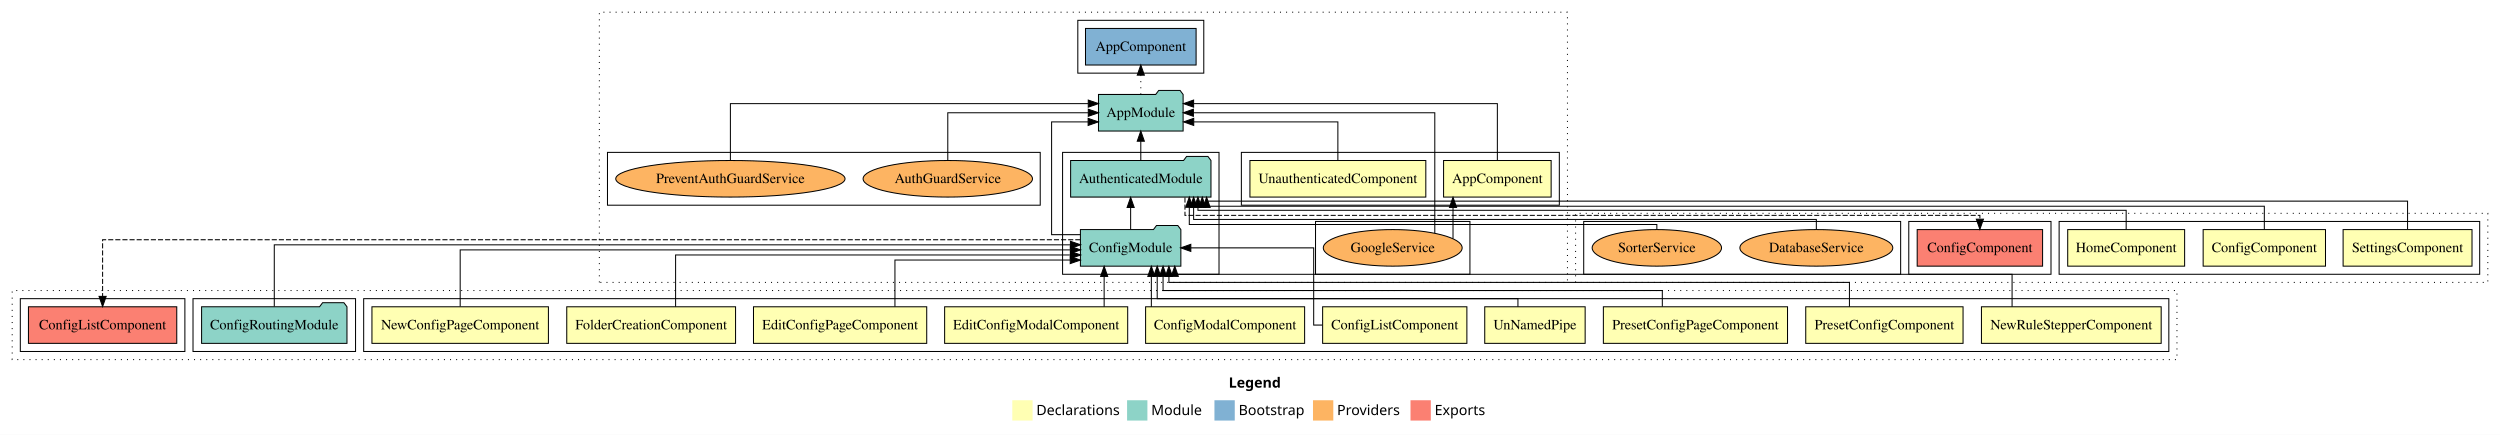
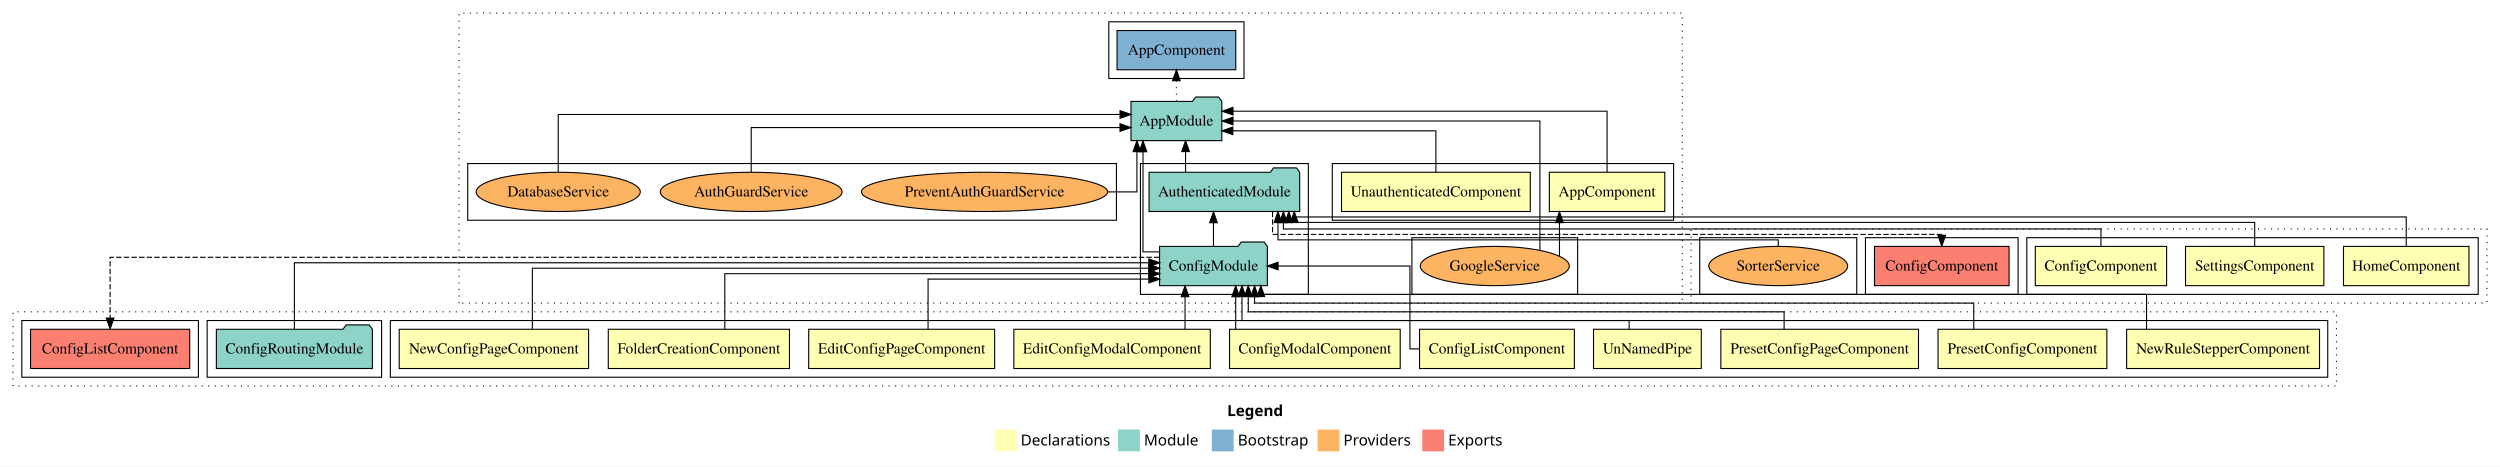
- <svg xmlns="http://www.w3.org/2000/svg" width="2461pt" height="428pt" viewBox="0.00 0.00 2461.00 428.00">
+ <svg xmlns="http://www.w3.org/2000/svg" width="2293pt" height="428pt" viewBox="0.00 0.00 2293.00 428.00">
  <g id="graph0" class="graph" transform="scale(1 1) rotate(0) translate(4 424)">
-     <polygon fill="#ffffff" stroke="transparent" points="-4,4 -4,-424 2457,-424 2457,4 -4,4" />
-     <text text-anchor="start" x="1205.509" y="-42.4" font-family="sans-serif" font-weight="bold" font-size="14.00" fill="#000000">Legend</text>
-     <polygon fill="#ffffb3" stroke="transparent" points="992.5,-10 992.5,-30 1012.5,-30 1012.5,-10 992.5,-10" />
-     <text text-anchor="start" x="1016.129" y="-15.4" font-family="sans-serif" font-size="14.00" fill="#000000">  Declarations</text>
-     <polygon fill="#8dd3c7" stroke="transparent" points="1105.5,-10 1105.5,-30 1125.5,-30 1125.5,-10 1105.5,-10" />
-     <text text-anchor="start" x="1129.225" y="-15.4" font-family="sans-serif" font-size="14.00" fill="#000000">  Module</text>
-     <polygon fill="#80b1d3" stroke="transparent" points="1191.5,-10 1191.5,-30 1211.5,-30 1211.5,-10 1191.5,-10" />
-     <text text-anchor="start" x="1215.281" y="-15.4" font-family="sans-serif" font-size="14.00" fill="#000000">  Bootstrap</text>
-     <polygon fill="#fdb462" stroke="transparent" points="1288.5,-10 1288.5,-30 1308.5,-30 1308.5,-10 1288.5,-10" />
-     <text text-anchor="start" x="1312.173" y="-15.4" font-family="sans-serif" font-size="14.00" fill="#000000">  Providers</text>
-     <polygon fill="#fb8072" stroke="transparent" points="1384.5,-10 1384.5,-30 1404.5,-30 1404.5,-10 1384.5,-10" />
-     <text text-anchor="start" x="1408.226" y="-15.4" font-family="sans-serif" font-size="14.00" fill="#000000">  Exports</text>
+     <polygon fill="#ffffff" stroke="transparent" points="-4,4 -4,-424 2289,-424 2289,4 -4,4" />
+     <text text-anchor="start" x="1121.509" y="-42.4" font-family="sans-serif" font-weight="bold" font-size="14.00" fill="#000000">Legend</text>
+     <polygon fill="#ffffb3" stroke="transparent" points="908.5,-10 908.5,-30 928.5,-30 928.5,-10 908.5,-10" />
+     <text text-anchor="start" x="932.129" y="-15.4" font-family="sans-serif" font-size="14.00" fill="#000000">  Declarations</text>
+     <polygon fill="#8dd3c7" stroke="transparent" points="1021.5,-10 1021.5,-30 1041.5,-30 1041.5,-10 1021.5,-10" />
+     <text text-anchor="start" x="1045.225" y="-15.4" font-family="sans-serif" font-size="14.00" fill="#000000">  Module</text>
+     <polygon fill="#80b1d3" stroke="transparent" points="1107.5,-10 1107.5,-30 1127.5,-30 1127.5,-10 1107.5,-10" />
+     <text text-anchor="start" x="1131.281" y="-15.4" font-family="sans-serif" font-size="14.00" fill="#000000">  Bootstrap</text>
+     <polygon fill="#fdb462" stroke="transparent" points="1204.5,-10 1204.5,-30 1224.5,-30 1224.5,-10 1204.5,-10" />
+     <text text-anchor="start" x="1228.173" y="-15.4" font-family="sans-serif" font-size="14.00" fill="#000000">  Providers</text>
+     <polygon fill="#fb8072" stroke="transparent" points="1300.5,-10 1300.5,-30 1320.5,-30 1320.5,-10 1300.5,-10" />
+     <text text-anchor="start" x="1324.226" y="-15.4" font-family="sans-serif" font-size="14.00" fill="#000000">  Exports</text>
    <g id="clust1" class="cluster">
-       <polygon fill="none" stroke="#000000" stroke-dasharray="1,5" points="586,-146 586,-412 1539,-412 1539,-146 586,-146" />
+       <polygon fill="none" stroke="#000000" stroke-dasharray="1,5" points="417,-146 417,-412 1539,-412 1539,-146 417,-146" />
    </g>
    <g id="clust2" class="cluster">
      <polygon fill="none" stroke="#000000" points="1218,-222 1218,-274 1531,-274 1531,-222 1218,-222" />
    </g>
    <g id="clust3" class="cluster">
      <polygon fill="none" stroke="#000000" points="1291,-154 1291,-206 1443,-206 1443,-154 1291,-154" />
    </g>
    <g id="clust5" class="cluster">
      <polygon fill="none" stroke="#000000" points="1042,-154 1042,-274 1196,-274 1196,-154 1042,-154" />
    </g>
    <g id="clust7" class="cluster">
-       <polygon fill="none" stroke="#000000" points="1057,-352 1057,-404 1181,-404 1181,-352 1057,-352" />
+       <polygon fill="none" stroke="#000000" points="1013,-352 1013,-404 1137,-404 1137,-352 1013,-352" />
    </g>
    <g id="clust8" class="cluster">
-       <polygon fill="none" stroke="#000000" points="594,-222 594,-274 1020,-274 1020,-222 594,-222" />
+       <polygon fill="none" stroke="#000000" points="425,-222 425,-274 1020,-274 1020,-222 425,-222" />
    </g>
    <g id="clust9" class="cluster">
-       <polygon fill="none" stroke="#000000" stroke-dasharray="1,5" points="1547,-146 1547,-214 2445,-214 2445,-146 1547,-146" />
+       <polygon fill="none" stroke="#000000" stroke-dasharray="1,5" points="1547,-146 1547,-214 2277,-214 2277,-146 1547,-146" />
    </g>
    <g id="clust10" class="cluster">
-       <polygon fill="none" stroke="#000000" points="2023,-154 2023,-206 2437,-206 2437,-154 2023,-154" />
+       <polygon fill="none" stroke="#000000" points="1855,-154 1855,-206 2269,-206 2269,-154 1855,-154" />
    </g>
    <g id="clust15" class="cluster">
-       <polygon fill="none" stroke="#000000" points="1875,-154 1875,-206 2015,-206 2015,-154 1875,-154" />
+       <polygon fill="none" stroke="#000000" points="1707,-154 1707,-206 1847,-206 1847,-154 1707,-154" />
    </g>
    <g id="clust17" class="cluster">
-       <polygon fill="none" stroke="#000000" points="1555,-154 1555,-206 1867,-206 1867,-154 1555,-154" />
+       <polygon fill="none" stroke="#000000" points="1555,-154 1555,-206 1699,-206 1699,-154 1555,-154" />
    </g>
    <g id="clust18" class="cluster">
      <polygon fill="none" stroke="#000000" stroke-dasharray="1,5" points="8,-70 8,-138 2139,-138 2139,-70 8,-70" />
    </g>
    <g id="clust19" class="cluster">
      <polygon fill="none" stroke="#000000" points="354,-78 354,-130 2131,-130 2131,-78 354,-78" />
    </g>
    <g id="clust30" class="cluster">
      <polygon fill="none" stroke="#000000" points="186,-78 186,-130 346,-130 346,-78 186,-78" />
    </g>
    <g id="clust31" class="cluster">
      <polygon fill="none" stroke="#000000" points="16,-78 16,-130 178,-130 178,-78 16,-78" />
    </g>
    <g id="node1" class="node">
      <polygon fill="#ffffb3" stroke="#000000" points="1522.94,-266 1417.06,-266 1417.06,-230 1522.94,-230 1522.94,-266" />
      <text text-anchor="middle" x="1470" y="-243.8" font-family="Times,serif" font-size="14.00" fill="#000000">AppComponent</text>
    </g>
    <g id="node3" class="node">
-       <polygon fill="#8dd3c7" stroke="#000000" points="1160.657,-331 1157.657,-335 1136.657,-335 1133.657,-331 1077.343,-331 1077.343,-295 1160.657,-295 1160.657,-331" />
-       <text text-anchor="middle" x="1119" y="-308.8" font-family="Times,serif" font-size="14.00" fill="#000000">AppModule</text>
+       <polygon fill="#8dd3c7" stroke="#000000" points="1116.657,-331 1113.657,-335 1092.657,-335 1089.657,-331 1033.343,-331 1033.343,-295 1116.657,-295 1116.657,-331" />
+       <text text-anchor="middle" x="1075" y="-308.8" font-family="Times,serif" font-size="14.00" fill="#000000">AppModule</text>
    </g>
    <g id="edge1" class="edge">
-       <path fill="none" stroke="#000000" d="M1470,-266.292C1470,-288.206 1470,-322 1470,-322 1470,-322 1170.99,-322 1170.99,-322" />
-       <polygon fill="#000000" stroke="#000000" points="1170.99,-318.5 1160.99,-322 1170.99,-325.5 1170.99,-318.5" />
+       <path fill="none" stroke="#000000" d="M1470,-266.292C1470,-288.206 1470,-322 1470,-322 1470,-322 1126.898,-322 1126.898,-322" />
+       <polygon fill="#000000" stroke="#000000" points="1126.898,-318.5 1116.898,-322 1126.898,-325.5 1126.898,-318.5" />
    </g>
    <g id="node2" class="node">
      <polygon fill="#ffffb3" stroke="#000000" points="1399.574,-266 1226.426,-266 1226.426,-230 1399.574,-230 1399.574,-266" />
      <text text-anchor="middle" x="1313" y="-243.8" font-family="Times,serif" font-size="14.00" fill="#000000">UnauthenticatedComponent</text>
    </g>
    <g id="edge3" class="edge">
-       <path fill="none" stroke="#000000" d="M1313,-266.027C1313,-282.398 1313,-304 1313,-304 1313,-304 1171.095,-304 1171.095,-304" />
-       <polygon fill="#000000" stroke="#000000" points="1171.095,-300.5 1161.095,-304 1171.095,-307.5 1171.095,-300.5" />
+       <path fill="none" stroke="#000000" d="M1313,-266.027C1313,-282.398 1313,-304 1313,-304 1313,-304 1126.729,-304 1126.729,-304" />
+       <polygon fill="#000000" stroke="#000000" points="1126.729,-300.5 1116.729,-304 1126.729,-307.5 1126.729,-300.5" />
    </g>
    <g id="node7" class="node">
-       <polygon fill="#80b1d3" stroke="#000000" points="1173.439,-396 1064.561,-396 1064.561,-360 1173.439,-360 1173.439,-396" />
-       <text text-anchor="middle" x="1119" y="-373.8" font-family="Times,serif" font-size="14.00" fill="#000000">AppComponent </text>
+       <polygon fill="#80b1d3" stroke="#000000" points="1129.439,-396 1020.561,-396 1020.561,-360 1129.439,-360 1129.439,-396" />
+       <text text-anchor="middle" x="1075" y="-373.8" font-family="Times,serif" font-size="14.00" fill="#000000">AppComponent </text>
    </g>
    <g id="edge6" class="edge">
-       <path fill="none" stroke="#000000" stroke-dasharray="1,5" d="M1119,-331.106C1119,-331.106 1119,-349.991 1119,-349.991" />
-       <polygon fill="#000000" stroke="#000000" points="1115.5,-349.991 1119,-359.991 1122.5,-349.991 1115.5,-349.991" />
+       <path fill="none" stroke="#000000" stroke-dasharray="1,5" d="M1075,-331.106C1075,-331.106 1075,-349.991 1075,-349.991" />
+       <polygon fill="#000000" stroke="#000000" points="1071.5,-349.991 1075,-359.991 1078.5,-349.991 1071.5,-349.991" />
    </g>
    <g id="node4" class="node">
      <ellipse fill="#fdb462" stroke="#000000" cx="1367" cy="-180" rx="68.338" ry="18" />
      <text text-anchor="middle" x="1367" y="-175.8" font-family="Times,serif" font-size="14.00" fill="#000000">GoogleService</text>
    </g>
    <g id="edge2" class="edge">
      <path fill="none" stroke="#000000" d="M1426.35,-189.171C1426.35,-189.171 1426.35,-219.793 1426.35,-219.793" />
      <polygon fill="#000000" stroke="#000000" points="1422.85,-219.793 1426.35,-229.793 1429.85,-219.793 1422.85,-219.793" />
    </g>
-     <g id="edge8" class="edge">
-       <path fill="none" stroke="#000000" d="M1408.409,-194.487C1408.409,-228.957 1408.409,-313 1408.409,-313 1408.409,-313 1170.773,-313 1170.773,-313" />
-       <polygon fill="#000000" stroke="#000000" points="1170.774,-309.5 1160.773,-313 1170.773,-316.5 1170.774,-309.5" />
+     <g id="edge9" class="edge">
+       <path fill="none" stroke="#000000" d="M1408.409,-194.487C1408.409,-228.957 1408.409,-313 1408.409,-313 1408.409,-313 1126.889,-313 1126.889,-313" />
+       <polygon fill="#000000" stroke="#000000" points="1126.889,-309.5 1116.889,-313 1126.889,-316.5 1126.889,-309.5" />
    </g>
    <g id="node5" class="node">
      <polygon fill="#8dd3c7" stroke="#000000" points="1188.077,-266 1185.077,-270 1164.077,-270 1161.077,-266 1049.923,-266 1049.923,-230 1188.077,-230 1188.077,-266" />
      <text text-anchor="middle" x="1119" y="-243.8" font-family="Times,serif" font-size="14.00" fill="#000000">AuthenticatedModule</text>
    </g>
    <g id="edge4" class="edge">
-       <path fill="none" stroke="#000000" d="M1119,-266.106C1119,-266.106 1119,-284.991 1119,-284.991" />
-       <polygon fill="#000000" stroke="#000000" points="1115.5,-284.991 1119,-294.991 1122.5,-284.991 1115.5,-284.991" />
-     </g>
-     <g id="node13" class="node">
-       <polygon fill="#fb8072" stroke="#000000" points="2006.72,-198 1883.28,-198 1883.28,-162 2006.72,-162 2006.72,-198" />
-       <text text-anchor="middle" x="1945" y="-175.8" font-family="Times,serif" font-size="14.00" fill="#000000">ConfigComponent </text>
-     </g>
-     <g id="edge14" class="edge">
-       <path fill="none" stroke="#000000" stroke-dasharray="5,2" d="M1162.479,-229.578C1162.479,-220.721 1162.479,-212 1162.479,-212 1162.479,-212 1945,-212 1945,-212 1945,-212 1945,-208.243 1945,-208.243" />
-       <polygon fill="#000000" stroke="#000000" points="1948.5,-208.243 1945,-198.243 1941.5,-208.243 1948.5,-208.243" />
+       <path fill="none" stroke="#000000" d="M1083.395,-266.106C1083.395,-266.106 1083.395,-284.991 1083.395,-284.991" />
+       <polygon fill="#000000" stroke="#000000" points="1079.895,-284.991 1083.395,-294.991 1086.895,-284.991 1079.895,-284.991" />
+     </g>
+     <g id="node14" class="node">
+       <polygon fill="#fb8072" stroke="#000000" points="1838.72,-198 1715.28,-198 1715.28,-162 1838.72,-162 1838.72,-198" />
+       <text text-anchor="middle" x="1777" y="-175.8" font-family="Times,serif" font-size="14.00" fill="#000000">ConfigComponent </text>
+     </g>
+     <g id="edge15" class="edge">
+       <path fill="none" stroke="#000000" stroke-dasharray="5,2" d="M1163.189,-229.87C1163.189,-219.685 1163.189,-209 1163.189,-209 1163.189,-209 1777,-209 1777,-209 1777,-209 1777,-207.92 1777,-207.92" />
+       <polygon fill="#000000" stroke="#000000" points="1780.5,-208.201 1777,-198.202 1773.5,-208.202 1780.5,-208.201" />
    </g>
    <g id="node6" class="node">
      <polygon fill="#8dd3c7" stroke="#000000" points="1158.439,-198 1155.439,-202 1134.439,-202 1131.439,-198 1059.561,-198 1059.561,-162 1158.439,-162 1158.439,-198" />
      <text text-anchor="middle" x="1109" y="-175.8" font-family="Times,serif" font-size="14.00" fill="#000000">ConfigModule</text>
    </g>
    <g id="edge5" class="edge">
-       <path fill="none" stroke="#000000" d="M1059.726,-193C1044.286,-193 1031.197,-193 1031.197,-193 1031.197,-193 1031.197,-304 1031.197,-304 1031.197,-304 1067.156,-304 1067.156,-304" />
-       <polygon fill="#000000" stroke="#000000" points="1067.156,-307.5 1077.156,-304 1067.156,-300.5 1067.156,-307.5" />
-     </g>
-     <g id="edge13" class="edge">
+       <path fill="none" stroke="#000000" d="M1059.682,-193C1050.836,-193 1044.365,-193 1044.365,-193 1044.365,-193 1044.365,-284.775 1044.365,-284.775" />
+       <polygon fill="#000000" stroke="#000000" points="1040.865,-284.774 1044.365,-294.775 1047.865,-284.775 1040.865,-284.774" />
+     </g>
+     <g id="edge14" class="edge">
      <path fill="none" stroke="#000000" d="M1109,-198.223C1109,-198.223 1109,-219.727 1109,-219.727" />
      <polygon fill="#000000" stroke="#000000" points="1105.5,-219.727 1109,-229.727 1112.5,-219.727 1105.5,-219.727" />
    </g>
    <g id="node27" class="node">
      <polygon fill="#fb8072" stroke="#000000" points="170,-122 24,-122 24,-86 170,-86 170,-122" />
      <text text-anchor="middle" x="97" y="-99.8" font-family="Times,serif" font-size="14.00" fill="#000000">ConfigListComponent </text>
    </g>
    <g id="edge28" class="edge">
      <path fill="none" stroke="#000000" stroke-dasharray="5,2" d="M1059.504,-188C856.325,-188 97,-188 97,-188 97,-188 97,-132.227 97,-132.227" />
      <polygon fill="#000000" stroke="#000000" points="100.5,-132.227 97,-122.227 93.5,-132.227 100.5,-132.227" />
    </g>
    <g id="node8" class="node">
-       <ellipse fill="#fdb462" stroke="#000000" cx="929" cy="-248" rx="83.367" ry="18" />
-       <text text-anchor="middle" x="929" y="-243.8" font-family="Times,serif" font-size="14.00" fill="#000000">AuthGuardService</text>
+       <ellipse fill="#fdb462" stroke="#000000" cx="685" cy="-248" rx="83.367" ry="18" />
+       <text text-anchor="middle" x="685" y="-243.8" font-family="Times,serif" font-size="14.00" fill="#000000">AuthGuardService</text>
    </g>
    <g id="edge7" class="edge">
-       <path fill="none" stroke="#000000" d="M929,-266.106C929,-285.339 929,-313 929,-313 929,-313 1067.304,-313 1067.304,-313" />
-       <polygon fill="#000000" stroke="#000000" points="1067.304,-316.5 1077.304,-313 1067.304,-309.5 1067.304,-316.5" />
+       <path fill="none" stroke="#000000" d="M685,-266.022C685,-283.373 685,-307 685,-307 685,-307 1023.263,-307 1023.263,-307" />
+       <polygon fill="#000000" stroke="#000000" points="1023.263,-310.5 1033.263,-307 1023.263,-303.5 1023.263,-310.5" />
    </g>
    <g id="node9" class="node">
-       <ellipse fill="#fdb462" stroke="#000000" cx="715" cy="-248" rx="112.862" ry="18" />
-       <text text-anchor="middle" x="715" y="-243.8" font-family="Times,serif" font-size="14.00" fill="#000000">PreventAuthGuardService</text>
-     </g>
-     <g id="edge9" class="edge">
-       <path fill="none" stroke="#000000" d="M715,-266.292C715,-288.206 715,-322 715,-322 715,-322 1067.287,-322 1067.287,-322" />
-       <polygon fill="#000000" stroke="#000000" points="1067.287,-325.5 1077.287,-322 1067.286,-318.5 1067.287,-325.5" />
+       <ellipse fill="#fdb462" stroke="#000000" cx="508" cy="-248" rx="75.256" ry="18" />
+       <text text-anchor="middle" x="508" y="-243.8" font-family="Times,serif" font-size="14.00" fill="#000000">DatabaseService</text>
+     </g>
+     <g id="edge8" class="edge">
+       <path fill="none" stroke="#000000" d="M508,-266.284C508,-287.321 508,-319 508,-319 508,-319 1023.307,-319 1023.307,-319" />
+       <polygon fill="#000000" stroke="#000000" points="1023.307,-322.5 1033.307,-319 1023.307,-315.5 1023.307,-322.5" />
    </g>
    <g id="node10" class="node">
-       <polygon fill="#ffffb3" stroke="#000000" points="2285.22,-198 2164.78,-198 2164.78,-162 2285.22,-162 2285.22,-198" />
-       <text text-anchor="middle" x="2225" y="-175.8" font-family="Times,serif" font-size="14.00" fill="#000000">ConfigComponent</text>
+       <ellipse fill="#fdb462" stroke="#000000" cx="899" cy="-248" rx="112.862" ry="18" />
+       <text text-anchor="middle" x="899" y="-243.8" font-family="Times,serif" font-size="14.00" fill="#000000">PreventAuthGuardService</text>
    </g>
    <g id="edge10" class="edge">
-       <path fill="none" stroke="#000000" d="M2225,-198.102C2225,-209.086 2225,-221 2225,-221 2225,-221 1179.519,-221 1179.519,-221 1179.519,-221 1179.519,-221.884 1179.519,-221.884" />
-       <polygon fill="#000000" stroke="#000000" points="1176.019,-219.841 1179.519,-229.841 1183.019,-219.841 1176.019,-219.841" />
+       <path fill="none" stroke="#000000" d="M1012.15,-248C1027.866,-248 1038.768,-248 1038.768,-248 1038.768,-248 1038.768,-284.894 1038.768,-284.894" />
+       <polygon fill="#000000" stroke="#000000" points="1035.268,-284.894 1038.768,-294.894 1042.268,-284.894 1035.268,-284.894" />
    </g>
    <g id="node11" class="node">
-       <polygon fill="#ffffb3" stroke="#000000" points="2146.545,-198 2031.455,-198 2031.455,-162 2146.545,-162 2146.545,-198" />
-       <text text-anchor="middle" x="2089" y="-175.8" font-family="Times,serif" font-size="14.00" fill="#000000">HomeComponent</text>
+       <polygon fill="#ffffb3" stroke="#000000" points="1983.22,-198 1862.78,-198 1862.78,-162 1983.22,-162 1983.22,-198" />
+       <text text-anchor="middle" x="1923" y="-175.8" font-family="Times,serif" font-size="14.00" fill="#000000">ConfigComponent</text>
    </g>
    <g id="edge11" class="edge">
-       <path fill="none" stroke="#000000" d="M2089,-198.066C2089,-207.459 2089,-217 2089,-217 2089,-217 1175.259,-217 1175.259,-217 1175.259,-217 1175.259,-219.967 1175.259,-219.967" />
-       <polygon fill="#000000" stroke="#000000" points="1171.759,-219.967 1175.259,-229.967 1178.759,-219.967 1171.759,-219.967" />
+       <path fill="none" stroke="#000000" d="M1923,-198.194C1923,-206.278 1923,-214 1923,-214 1923,-214 1173.129,-214 1173.129,-214 1173.129,-214 1173.129,-219.806 1173.129,-219.806" />
+       <polygon fill="#000000" stroke="#000000" points="1169.629,-219.805 1173.129,-229.806 1176.629,-219.806 1169.629,-219.805" />
    </g>
    <g id="node12" class="node">
-       <polygon fill="#ffffb3" stroke="#000000" points="2429.447,-198 2302.553,-198 2302.553,-162 2429.447,-162 2429.447,-198" />
-       <text text-anchor="middle" x="2366" y="-175.8" font-family="Times,serif" font-size="14.00" fill="#000000">SettingsComponent</text>
+       <polygon fill="#ffffb3" stroke="#000000" points="2260.545,-198 2145.455,-198 2145.455,-162 2260.545,-162 2260.545,-198" />
+       <text text-anchor="middle" x="2203" y="-175.8" font-family="Times,serif" font-size="14.00" fill="#000000">HomeComponent</text>
    </g>
    <g id="edge12" class="edge">
-       <path fill="none" stroke="#000000" d="M2366,-198.18C2366,-211.038 2366,-226 2366,-226 2366,-226 1183.779,-226 1183.779,-226 1183.779,-226 1183.779,-226.383 1183.779,-226.383" />
-       <polygon fill="#000000" stroke="#000000" points="1180.279,-219.832 1183.779,-229.832 1187.279,-219.832 1180.279,-219.832" />
-     </g>
-     <g id="node14" class="node">
-       <ellipse fill="#fdb462" stroke="#000000" cx="1784" cy="-180" rx="75.256" ry="18" />
-       <text text-anchor="middle" x="1784" y="-175.8" font-family="Times,serif" font-size="14.00" fill="#000000">DatabaseService</text>
-     </g>
-     <g id="edge15" class="edge">
-       <path fill="none" stroke="#000000" d="M1784,-198.207C1784,-203.555 1784,-208 1784,-208 1784,-208 1170.999,-208 1170.999,-208 1170.999,-208 1170.999,-219.873 1170.999,-219.873" />
-       <polygon fill="#000000" stroke="#000000" points="1167.499,-219.873 1170.999,-229.873 1174.499,-219.873 1167.499,-219.873" />
+       <path fill="none" stroke="#000000" d="M2203,-198.044C2203,-210.563 2203,-225 2203,-225 2203,-225 1183.069,-225 1183.069,-225 1183.069,-225 1183.069,-225.488 1183.069,-225.488" />
+       <polygon fill="#000000" stroke="#000000" points="1179.569,-219.878 1183.069,-229.878 1186.569,-219.878 1179.569,-219.878" />
+     </g>
+     <g id="node13" class="node">
+       <polygon fill="#ffffb3" stroke="#000000" points="2127.447,-198 2000.553,-198 2000.553,-162 2127.447,-162 2127.447,-198" />
+       <text text-anchor="middle" x="2064" y="-175.8" font-family="Times,serif" font-size="14.00" fill="#000000">SettingsComponent</text>
+     </g>
+     <g id="edge13" class="edge">
+       <path fill="none" stroke="#000000" d="M2064,-198.127C2064,-208.711 2064,-220 2064,-220 2064,-220 1178.099,-220 1178.099,-220 1178.099,-220 1178.099,-220.979 1178.099,-220.979" />
+       <polygon fill="#000000" stroke="#000000" points="1174.599,-219.793 1178.099,-229.793 1181.599,-219.793 1174.599,-219.793" />
    </g>
    <g id="node15" class="node">
      <ellipse fill="#fdb462" stroke="#000000" cx="1627" cy="-180" rx="63.677" ry="18" />
      <text text-anchor="middle" x="1627" y="-175.8" font-family="Times,serif" font-size="14.00" fill="#000000">SorterService</text>
    </g>
    <g id="edge16" class="edge">
-       <path fill="none" stroke="#000000" d="M1627,-198.122C1627,-200.973 1627,-203 1627,-203 1627,-203 1166.739,-203 1166.739,-203 1166.739,-203 1166.739,-219.956 1166.739,-219.956" />
-       <polygon fill="#000000" stroke="#000000" points="1163.239,-219.956 1166.739,-229.956 1170.239,-219.956 1163.239,-219.956" />
+       <path fill="none" stroke="#000000" d="M1627,-198.19C1627,-201.538 1627,-204 1627,-204 1627,-204 1168.159,-204 1168.159,-204 1168.159,-204 1168.159,-219.85 1168.159,-219.85" />
+       <polygon fill="#000000" stroke="#000000" points="1164.659,-219.849 1168.159,-229.85 1171.659,-219.85 1164.659,-219.849" />
    </g>
    <g id="node16" class="node">
      <polygon fill="#ffffb3" stroke="#000000" points="1439.999,-122 1298.001,-122 1298.001,-86 1439.999,-86 1439.999,-122" />
      <text text-anchor="middle" x="1369" y="-99.8" font-family="Times,serif" font-size="14.00" fill="#000000">ConfigListComponent</text>
    </g>
    <g id="edge17" class="edge">
      <path fill="none" stroke="#000000" d="M1297.734,-104C1292.486,-104 1289.193,-104 1289.193,-104 1289.193,-104 1289.193,-180 1289.193,-180 1289.193,-180 1168.238,-180 1168.238,-180" />
      <polygon fill="#000000" stroke="#000000" points="1168.238,-176.5 1158.238,-180 1168.238,-183.5 1168.238,-176.5" />
    </g>
    <g id="node17" class="node">
      <polygon fill="#ffffb3" stroke="#000000" points="1280.27,-122 1123.73,-122 1123.73,-86 1280.27,-86 1280.27,-122" />
      <text text-anchor="middle" x="1202" y="-99.8" font-family="Times,serif" font-size="14.00" fill="#000000">ConfigModalComponent</text>
    </g>
    <g id="edge18" class="edge">
      <path fill="none" stroke="#000000" d="M1129.382,-122.011C1129.382,-122.011 1129.382,-151.855 1129.382,-151.855" />
      <polygon fill="#000000" stroke="#000000" points="1125.882,-151.855 1129.382,-161.855 1132.882,-151.855 1125.882,-151.855" />
    </g>
    <g id="node18" class="node">
      <polygon fill="#ffffb3" stroke="#000000" points="1106.104,-122 925.896,-122 925.896,-86 1106.104,-86 1106.104,-122" />
      <text text-anchor="middle" x="1016" y="-99.8" font-family="Times,serif" font-size="14.00" fill="#000000">EditConfigModalComponent</text>
    </g>
    <g id="edge19" class="edge">
      <path fill="none" stroke="#000000" d="M1082.917,-122.011C1082.917,-122.011 1082.917,-151.855 1082.917,-151.855" />
      <polygon fill="#000000" stroke="#000000" points="1079.417,-151.855 1082.917,-161.855 1086.417,-151.855 1079.417,-151.855" />
    </g>
    <g id="node19" class="node">
      <polygon fill="#ffffb3" stroke="#000000" points="908.266,-122 737.734,-122 737.734,-86 908.266,-86 908.266,-122" />
      <text text-anchor="middle" x="823" y="-99.8" font-family="Times,serif" font-size="14.00" fill="#000000">EditConfigPageComponent</text>
    </g>
    <g id="edge20" class="edge">
-       <path fill="none" stroke="#000000" d="M876.975,-122.169C876.975,-141.09 876.975,-168 876.975,-168 876.975,-168 1049.509,-168 1049.509,-168" />
-       <polygon fill="#000000" stroke="#000000" points="1049.509,-171.5 1059.509,-168 1049.509,-164.5 1049.509,-171.5" />
+       <path fill="none" stroke="#000000" d="M847.226,-122.169C847.226,-141.09 847.226,-168 847.226,-168 847.226,-168 1049.762,-168 1049.762,-168" />
+       <polygon fill="#000000" stroke="#000000" points="1049.762,-171.5 1059.762,-168 1049.762,-164.5 1049.762,-171.5" />
    </g>
    <g id="node20" class="node">
      <polygon fill="#ffffb3" stroke="#000000" points="720.088,-122 553.912,-122 553.912,-86 720.088,-86 720.088,-122" />
      <text text-anchor="middle" x="637" y="-99.8" font-family="Times,serif" font-size="14.00" fill="#000000">FolderCreationComponent</text>
    </g>
    <g id="edge21" class="edge">
-       <path fill="none" stroke="#000000" d="M661.057,-122.129C661.057,-142.572 661.057,-173 661.057,-173 661.057,-173 1049.781,-173 1049.781,-173" />
-       <polygon fill="#000000" stroke="#000000" points="1049.781,-176.5 1059.781,-173 1049.781,-169.5 1049.781,-176.5" />
+       <path fill="none" stroke="#000000" d="M660.805,-122.129C660.805,-142.572 660.805,-173 660.805,-173 660.805,-173 1049.753,-173 1049.753,-173" />
+       <polygon fill="#000000" stroke="#000000" points="1049.753,-176.5 1059.753,-173 1049.753,-169.5 1049.753,-176.5" />
    </g>
    <g id="node21" class="node">
      <polygon fill="#ffffb3" stroke="#000000" points="535.86,-122 362.14,-122 362.14,-86 535.86,-86 535.86,-122" />
      <text text-anchor="middle" x="449" y="-99.8" font-family="Times,serif" font-size="14.00" fill="#000000">NewConfigPageComponent</text>
    </g>
    <g id="edge22" class="edge">
-       <path fill="none" stroke="#000000" d="M449,-122.292C449,-144.206 449,-178 449,-178 449,-178 1049.663,-178 1049.663,-178" />
-       <polygon fill="#000000" stroke="#000000" points="1049.663,-181.5 1059.663,-178 1049.663,-174.5 1049.663,-181.5" />
+       <path fill="none" stroke="#000000" d="M484.276,-122.292C484.276,-144.206 484.276,-178 484.276,-178 484.276,-178 1049.718,-178 1049.718,-178" />
+       <polygon fill="#000000" stroke="#000000" points="1049.718,-181.5 1059.718,-178 1049.718,-174.5 1049.718,-181.5" />
    </g>
    <g id="node22" class="node">
      <polygon fill="#ffffb3" stroke="#000000" points="2123.465,-122 1946.535,-122 1946.535,-86 2123.465,-86 2123.465,-122" />
      <text text-anchor="middle" x="2035" y="-99.8" font-family="Times,serif" font-size="14.00" fill="#000000">NewRuleStepperComponent</text>
    </g>
    <g id="edge23" class="edge">
-       <path fill="none" stroke="#000000" d="M1976.689,-122.051C1976.689,-136.373 1976.689,-154 1976.689,-154 1976.689,-154 1152.451,-154 1152.451,-154 1152.451,-154 1152.451,-154.794 1152.451,-154.794" />
+       <path fill="none" stroke="#000000" d="M1964.814,-122.051C1964.814,-136.373 1964.814,-154 1964.814,-154 1964.814,-154 1152.451,-154 1152.451,-154 1152.451,-154 1152.451,-154.794 1152.451,-154.794" />
      <polygon fill="#000000" stroke="#000000" points="1148.952,-151.942 1152.451,-161.942 1155.952,-151.942 1148.952,-151.942" />
    </g>
    <g id="node23" class="node">
      <polygon fill="#ffffb3" stroke="#000000" points="1928.428,-122 1773.572,-122 1773.572,-86 1928.428,-86 1928.428,-122" />
      <text text-anchor="middle" x="1851" y="-99.8" font-family="Times,serif" font-size="14.00" fill="#000000">PresetConfigComponent</text>
    </g>
    <g id="edge24" class="edge">
-       <path fill="none" stroke="#000000" d="M1816.582,-122.055C1816.582,-133.439 1816.582,-146 1816.582,-146 1816.582,-146 1146.684,-146 1146.684,-146 1146.684,-146 1146.684,-151.806 1146.684,-151.806" />
+       <path fill="none" stroke="#000000" d="M1806.323,-122.055C1806.323,-133.439 1806.323,-146 1806.323,-146 1806.323,-146 1146.684,-146 1146.684,-146 1146.684,-146 1146.684,-151.806 1146.684,-151.806" />
      <polygon fill="#000000" stroke="#000000" points="1143.184,-151.805 1146.684,-161.806 1150.184,-151.806 1143.184,-151.805" />
    </g>
    <g id="node24" class="node">
      <polygon fill="#ffffb3" stroke="#000000" points="1755.64,-122 1574.36,-122 1574.36,-86 1755.64,-86 1755.64,-122" />
      <text text-anchor="middle" x="1665" y="-99.8" font-family="Times,serif" font-size="14.00" fill="#000000">PresetConfigPageComponent</text>
    </g>
    <g id="edge25" class="edge">
      <path fill="none" stroke="#000000" d="M1632.384,-122.194C1632.384,-130.278 1632.384,-138 1632.384,-138 1632.384,-138 1140.917,-138 1140.917,-138 1140.917,-138 1140.917,-151.945 1140.917,-151.945" />
      <polygon fill="#000000" stroke="#000000" points="1137.417,-151.944 1140.917,-161.945 1144.417,-151.945 1137.417,-151.944" />
    </g>
    <g id="node25" class="node">
      <polygon fill="#ffffb3" stroke="#000000" points="1556.422,-122 1457.578,-122 1457.578,-86 1556.422,-86 1556.422,-122" />
      <text text-anchor="middle" x="1507" y="-99.8" font-family="Times,serif" font-size="14.00" fill="#000000">UnNamedPipe</text>
    </g>
    <g id="edge26" class="edge">
      <path fill="none" stroke="#000000" d="M1490.255,-122.058C1490.255,-126.495 1490.255,-130 1490.255,-130 1490.255,-130 1135.15,-130 1135.15,-130 1135.15,-130 1135.15,-151.949 1135.15,-151.949" />
      <polygon fill="#000000" stroke="#000000" points="1131.65,-151.949 1135.15,-161.949 1138.65,-151.949 1131.65,-151.949" />
    </g>
    <g id="node26" class="node">
      <polygon fill="#8dd3c7" stroke="#000000" points="337.556,-122 334.556,-126 313.556,-126 310.556,-122 194.444,-122 194.444,-86 337.556,-86 337.556,-122" />
      <text text-anchor="middle" x="266" y="-99.8" font-family="Times,serif" font-size="14.00" fill="#000000">ConfigRoutingModule</text>
    </g>
    <g id="edge27" class="edge">
      <path fill="none" stroke="#000000" d="M266,-122.323C266,-145.66 266,-183 266,-183 266,-183 1049.724,-183 1049.724,-183" />
      <polygon fill="#000000" stroke="#000000" points="1049.724,-186.5 1059.724,-183 1049.724,-179.5 1049.724,-186.5" />
    </g>
  </g>
</svg>
